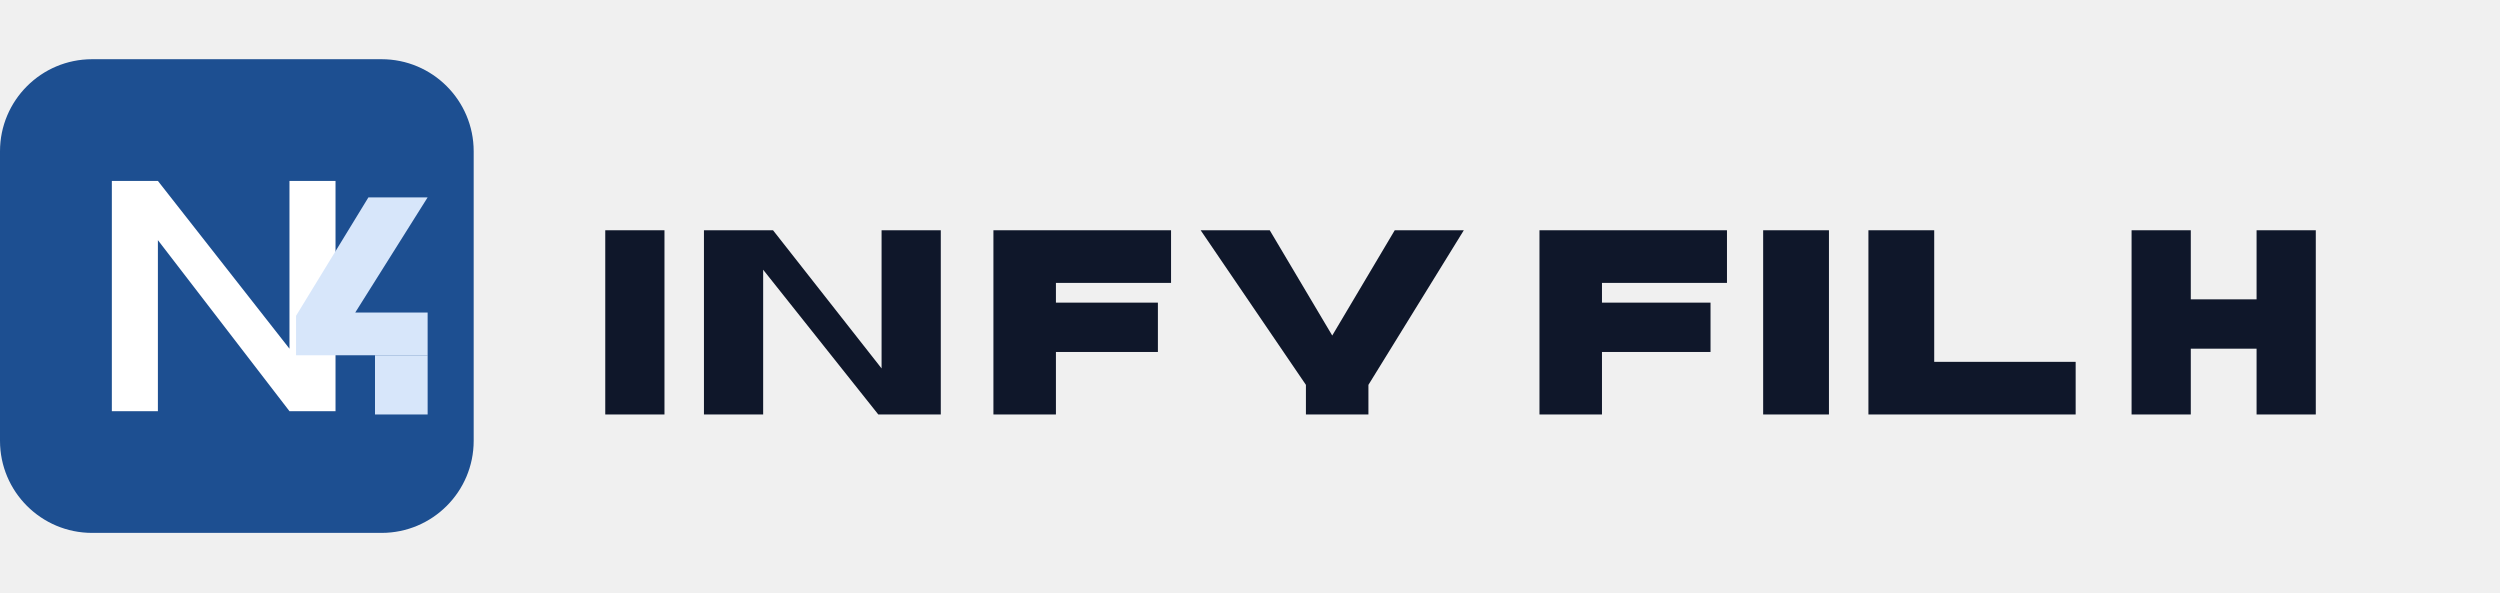
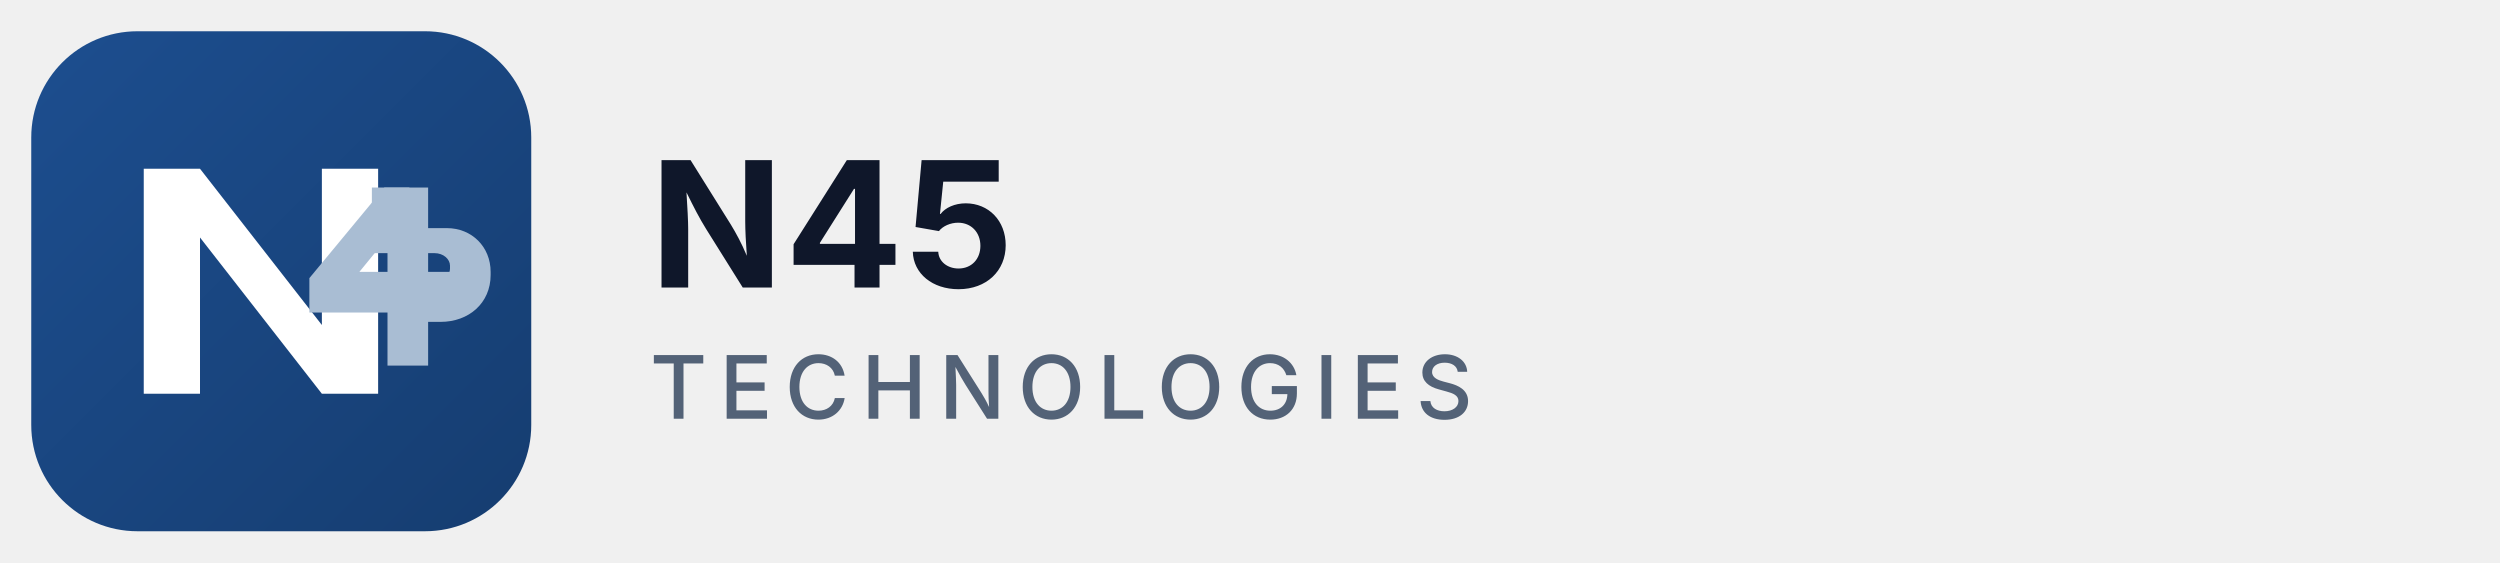
- <svg xmlns="http://www.w3.org/2000/svg" width="760" height="180" viewBox="0 0 760 180" fill="none">
-   <rect x="0" y="18" width="144" height="144" rx="28" fill="#1D4F91" />
-   <path d="M34 125V55H48L88 106V55H102V125H88L48 73V125H34Z" fill="white" />
-   <path d="M112 60H130L108 95H130V108H90V96L112 60Z" fill="#D7E6FA" />
-   <path d="M114 108H130V126H114V108Z" fill="#D7E6FA" />
-   <path d="M184 70H202V126H184V70Z" fill="#0F172A" />
-   <path d="M214 70H235L268 112V70H286V126H267L232 82V126H214V70Z" fill="#0F172A" />
-   <path d="M302 70H356V86H321V92H352V107H321V126H302V70Z" fill="#0F172A" />
-   <path d="M365 70H386L405 102L424 70H445L416 117V126H397V117L365 70Z" fill="#0F172A" />
-   <path d="M468 70H525V86H487V92H520V107H487V126H468V70Z" fill="#0F172A" />
-   <path d="M536 70H556V126H536V70Z" fill="#0F172A" />
-   <path d="M568 70H588V110H631V126H568V70Z" fill="#0F172A" />
-   <path d="M648 70H666V91H686V70H704V126H686V106H666V126H648V70Z" fill="#0F172A" />
+ <svg xmlns="http://www.w3.org/2000/svg" width="800" height="180" viewBox="0 0 800 180" fill="none" role="img" aria-label="N45 Technologies">
+   <defs>
+     <linearGradient id="wm" x1="0" y1="0" x2="160" y2="160" gradientUnits="userSpaceOnUse">
+       <stop stop-color="#1D4F91" />
+       <stop offset="1" stop-color="#163E72" />
+     </linearGradient>
+   </defs>
+   <rect x="10" y="10" width="160" height="160" rx="34" fill="url(#wm)" />
+   <path d="M46 126V54h18l39 50V54h18v72h-18L64 76v50H46z" fill="white" />
+   <path d="M123 60h14v27h12v13h-12v17h-13v-17h-25V89l24-29zm1 27V76l-9 11h9z" fill="#A9BDD3" />
+   <path d="M155 60h-24v13h12c8 0 14 6 14 14v1c0 9-7 15-16 15h-14V90h12c3 0 5-2 5-4v-1c0-2-2-4-5-4h-20V60h36z" fill="#A9BDD3" />
+   <text x="208" y="92" fill="#0F172A" font-family="Inter, Segoe UI, Arial, sans-serif" font-size="56" font-weight="700" letter-spacing="0.5">N45</text>
+   <text x="208" y="134" fill="#536277" font-family="Inter, Segoe UI, Arial, sans-serif" font-size="28" font-weight="500" letter-spacing="4">TECHNOLOGIES</text>
</svg>
